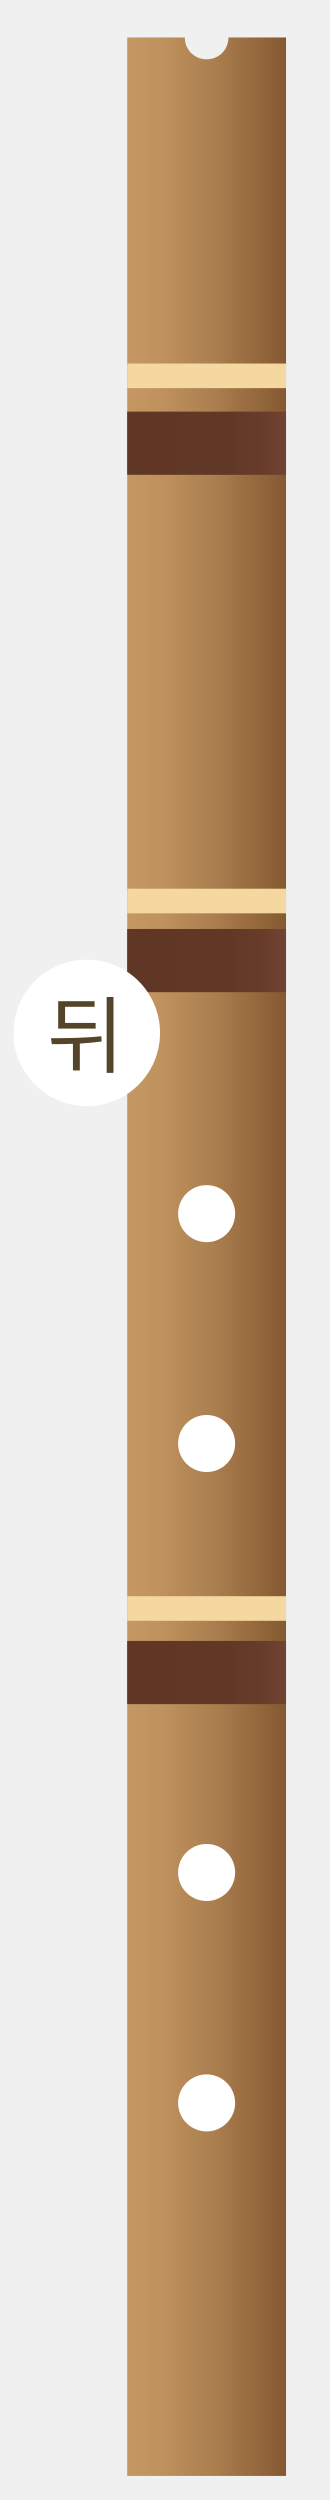
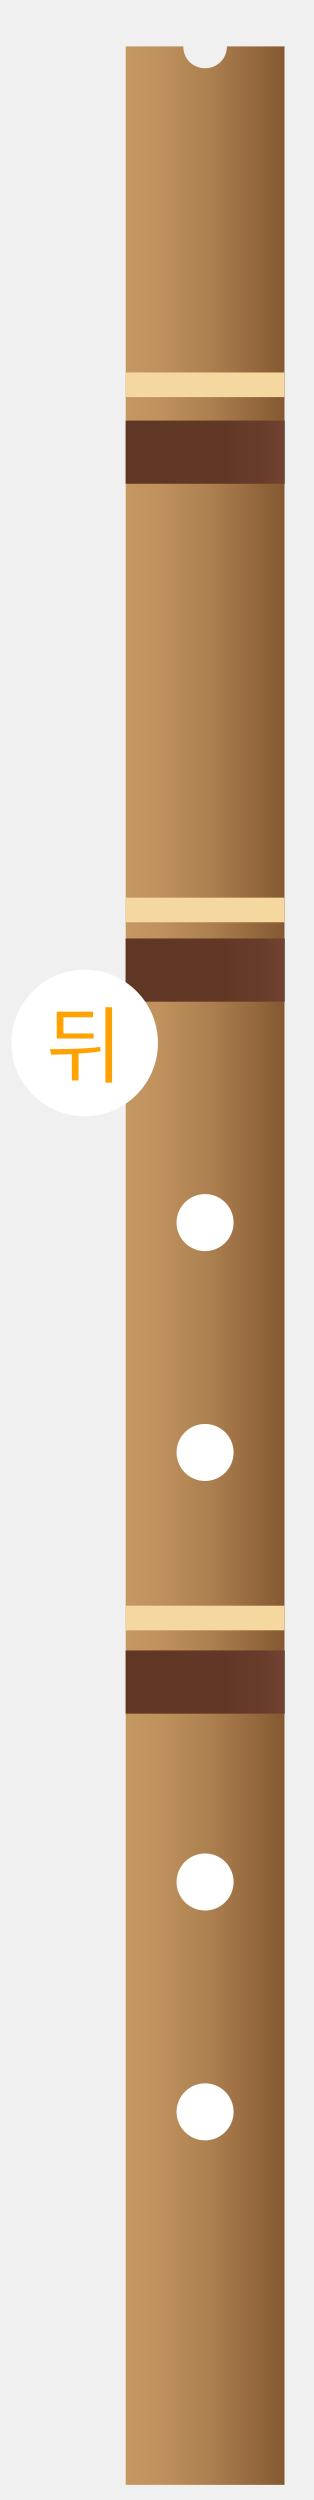
- <svg xmlns="http://www.w3.org/2000/svg" xmlns:xlink="http://www.w3.org/1999/xlink" enable-background="new 0 0 59 447" viewBox="0 0 59 447">
-   <linearGradient id="a" gradientTransform="matrix(28.363 0 0 -436 811.6946 331875.406)" gradientUnits="userSpaceOnUse" x1="-28.532" x2="-27.532" y1="760.667" y2="760.667">
+ <svg xmlns="http://www.w3.org/2000/svg" xmlns:xlink="http://www.w3.org/1999/xlink" enable-background="new 0 0 56 447" viewBox="0 0 56 447">
+   <linearGradient id="a" gradientTransform="matrix(28.363 0 0 -436 2648.559 338430.406)" gradientUnits="userSpaceOnUse" x1="-93.31" x2="-92.31" y1="775.697" y2="775.697">
    <stop offset="0" stop-color="#d7a773" />
    <stop offset="0" stop-color="#ce9f6b" />
    <stop offset="0" stop-color="#c59863" />
    <stop offset=".223" stop-color="#be915d" />
    <stop offset=".539" stop-color="#ab7f4f" />
    <stop offset=".908" stop-color="#8d6137" />
    <stop offset="1" stop-color="#855931" />
  </linearGradient>
  <linearGradient id="b">
    <stop offset="0" stop-color="#603725" />
    <stop offset=".635" stop-color="#613826" />
    <stop offset=".863" stop-color="#683c2b" />
    <stop offset="1" stop-color="#724333" />
    <stop offset="1" stop-color="#3d1c11" />
  </linearGradient>
-   <linearGradient id="c" gradientTransform="matrix(28.358 0 0 -11.254 811.6003 8710.593)" gradientUnits="userSpaceOnUse" x1="-28.534" x2="-27.534" xlink:href="#b" y1="766.964" y2="766.964" />
-   <linearGradient id="d" gradientTransform="matrix(28.358 0 0 -11.254 811.6003 8803.188)" gradientUnits="userSpaceOnUse" x1="-28.534" x2="-27.534" xlink:href="#b" y1="766.964" y2="766.964" />
-   <linearGradient id="e" gradientTransform="matrix(28.358 0 0 -11.254 811.6003 8930.472)" gradientUnits="userSpaceOnUse" x1="-28.534" x2="-27.534" xlink:href="#b" y1="766.964" y2="766.964" />
-   <g transform="translate(-69.785 -215.116)">
-     <g transform="translate(90.127 215.116)">
-       <path d="m20.5 6.7c0 2.2-1.7 3.9-3.9 3.9s-3.9-1.7-3.9-3.9h-10.3v436h28.4v-436z" fill="url(#a)" />
-       <path d="m2.4 65h28.4v4.4h-28.4z" fill="#f5d89f" />
-       <path d="m2.4 73.6h28.4v11.3h-28.4z" fill="url(#c)" />
-       <path d="m2.4 166.1h28.4v11.3h-28.4z" fill="url(#d)" />
-       <path d="m2.4 293.4h28.4v11.3h-28.4z" fill="url(#e)" />
-       <path d="m2.4 158.9h28.4v4.4h-28.4z" fill="#f5d89f" />
-       <path d="m2.4 285.4h28.4v4.4h-28.4z" fill="#f5d89f" />
-       <g fill="#fff">
-         <circle cx="16.6" cy="217" r="5.1" />
-         <circle cx="16.6" cy="258.1" r="5.1" />
-         <circle cx="16.6" cy="334.8" r="5.1" />
-         <path d="m16.6 370.9c2.8 0 5.1 2.3 5.1 5.1s-2.3 5.1-5.1 5.1-5.1-2.3-5.1-5.1 2.3-5.1 5.1-5.1z" />
-       </g>
+   <linearGradient id="c" gradientTransform="matrix(28.358 0 0 -11.254 2648.131 8894.402)" gradientUnits="userSpaceOnUse" x1="-93.311" x2="-92.311" xlink:href="#b" y1="783.15" y2="783.15" />
+   <linearGradient id="d" gradientTransform="matrix(28.358 0 0 -11.254 2648.131 8986.998)" gradientUnits="userSpaceOnUse" x1="-93.311" x2="-92.311" xlink:href="#b" y1="783.15" y2="783.15" />
+   <linearGradient id="e" gradientTransform="matrix(28.358 0 0 -11.254 2648.131 9114.282)" gradientUnits="userSpaceOnUse" x1="-93.311" x2="-92.311" xlink:href="#b" y1="783.15" y2="783.15" />
+   <g transform="translate(20.467)">
+     <path d="m20.1 8.3c0 2.2-1.7 3.9-3.9 3.9s-3.9-1.7-3.9-3.9h-10.3v436h28.4v-436z" fill="url(#a)" />
+     <path d="m2 66.6h28.4v4.4h-28.4z" fill="#f5d89f" />
+     <path d="m2 75.2h28.4v11.3h-28.4z" fill="url(#c)" />
+     <path d="m2 167.8h28.4v11.3h-28.4z" fill="url(#d)" />
+     <path d="m2 295.1h28.4v11.3h-28.4z" fill="url(#e)" />
+     <path d="m2 160.5h28.4v4.4h-28.4z" fill="#f5d89f" />
+     <path d="m2 287.1h28.4v4.4h-28.4z" fill="#f5d89f" />
+     <g fill="#fff">
+       <circle cx="16.2" cy="218.6" r="5.1" />
+       <circle cx="16.2" cy="259.7" r="5.1" />
+       <circle cx="16.2" cy="336.5" r="5.1" />
+       <path d="m16.2 372.5c2.8 0 5.1 2.3 5.1 5.1s-2.3 5.1-5.1 5.1-5.1-2.3-5.1-5.1 2.3-5.1 5.1-5.1z" />
    </g>
-     <ellipse cx="85.3" cy="399.8" fill="#fff" rx="13.1" ry="13.1" />
-     <text fill="#54452a" font-family="'NotoSansKR-Regular-KSCpc-EUC-H'" font-size="15" transform="translate(78.2161 405.7682)">뒤</text>
  </g>
+   <ellipse cx="15.14" cy="186.484" fill="#fff" rx="13.1" ry="13.1" />
+   <path d="m87.6 403.1c-1.3.2-2.6.3-3.9.4v4.8h-1.2v-4.7c-1.3 0-2.6.1-3.7.1l-.2-1c2.7 0 6 0 9-.4zm-1.1-2.3h-6.7v-4.8h6.5v1h-5.3v2.9h5.4v.9zm3.2-5.6v13.5h-1.2v-13.5z" fill="#ffa200" transform="translate(-69.66 -215.116)" />
</svg>
